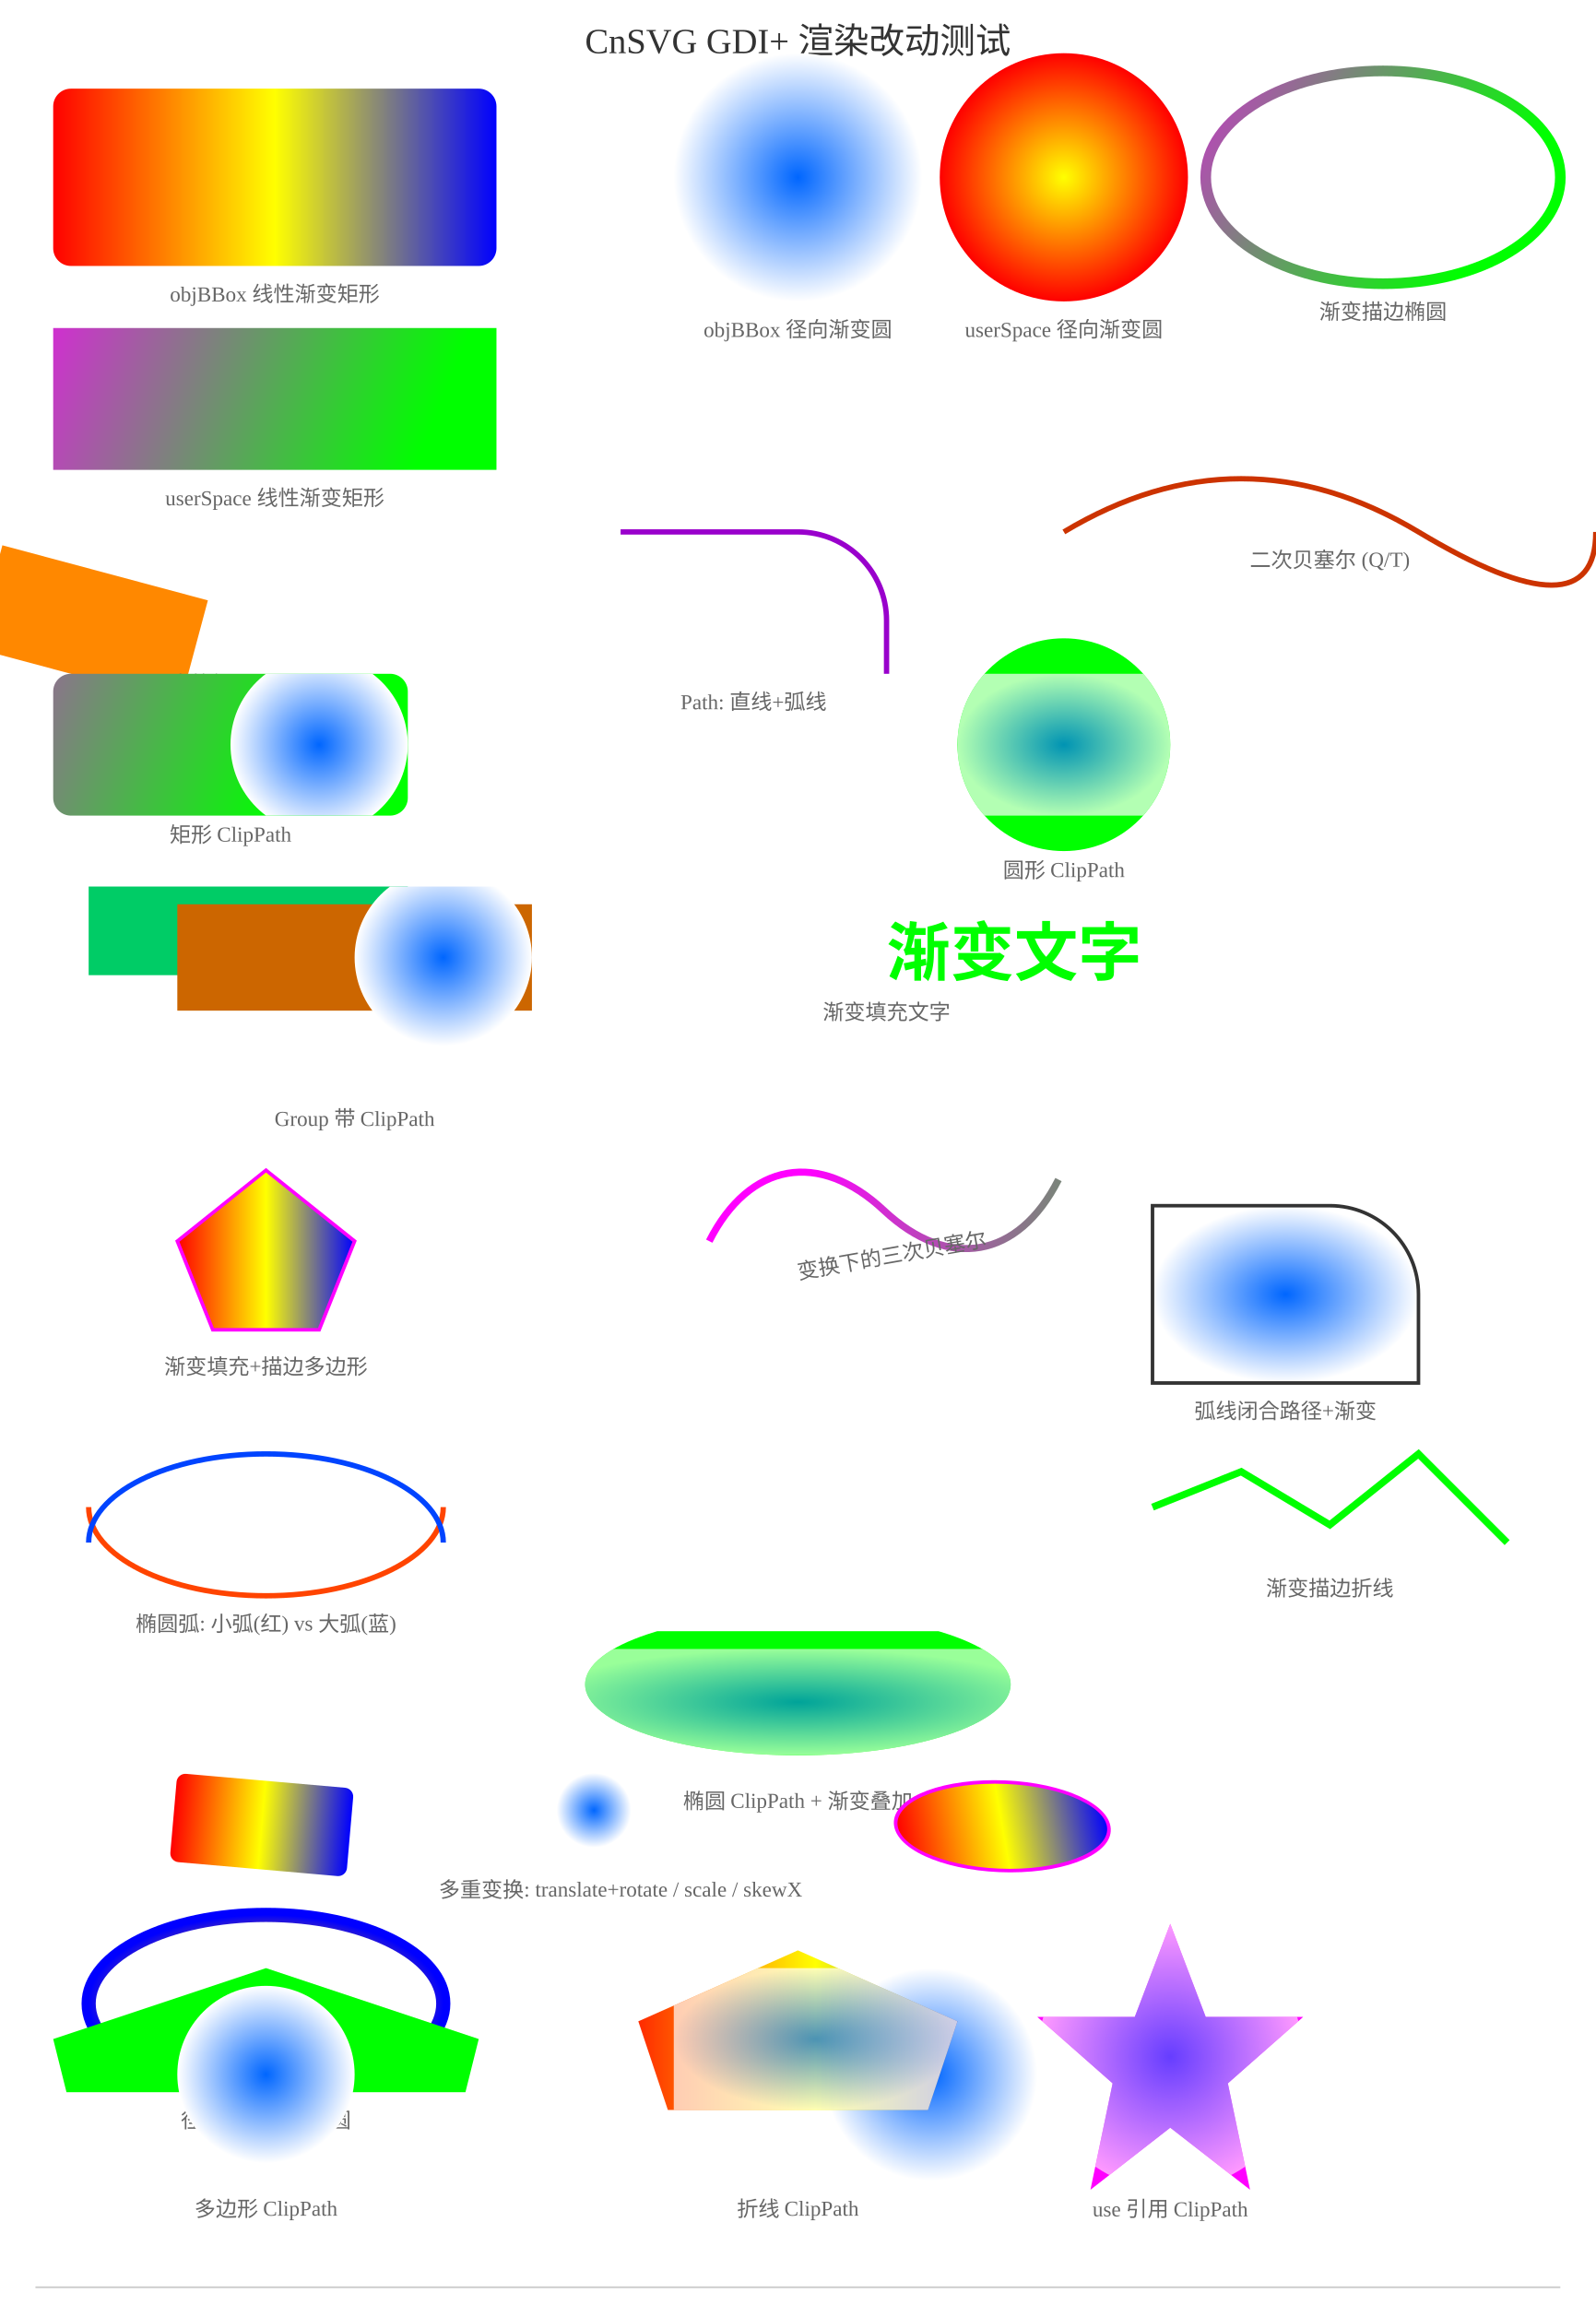
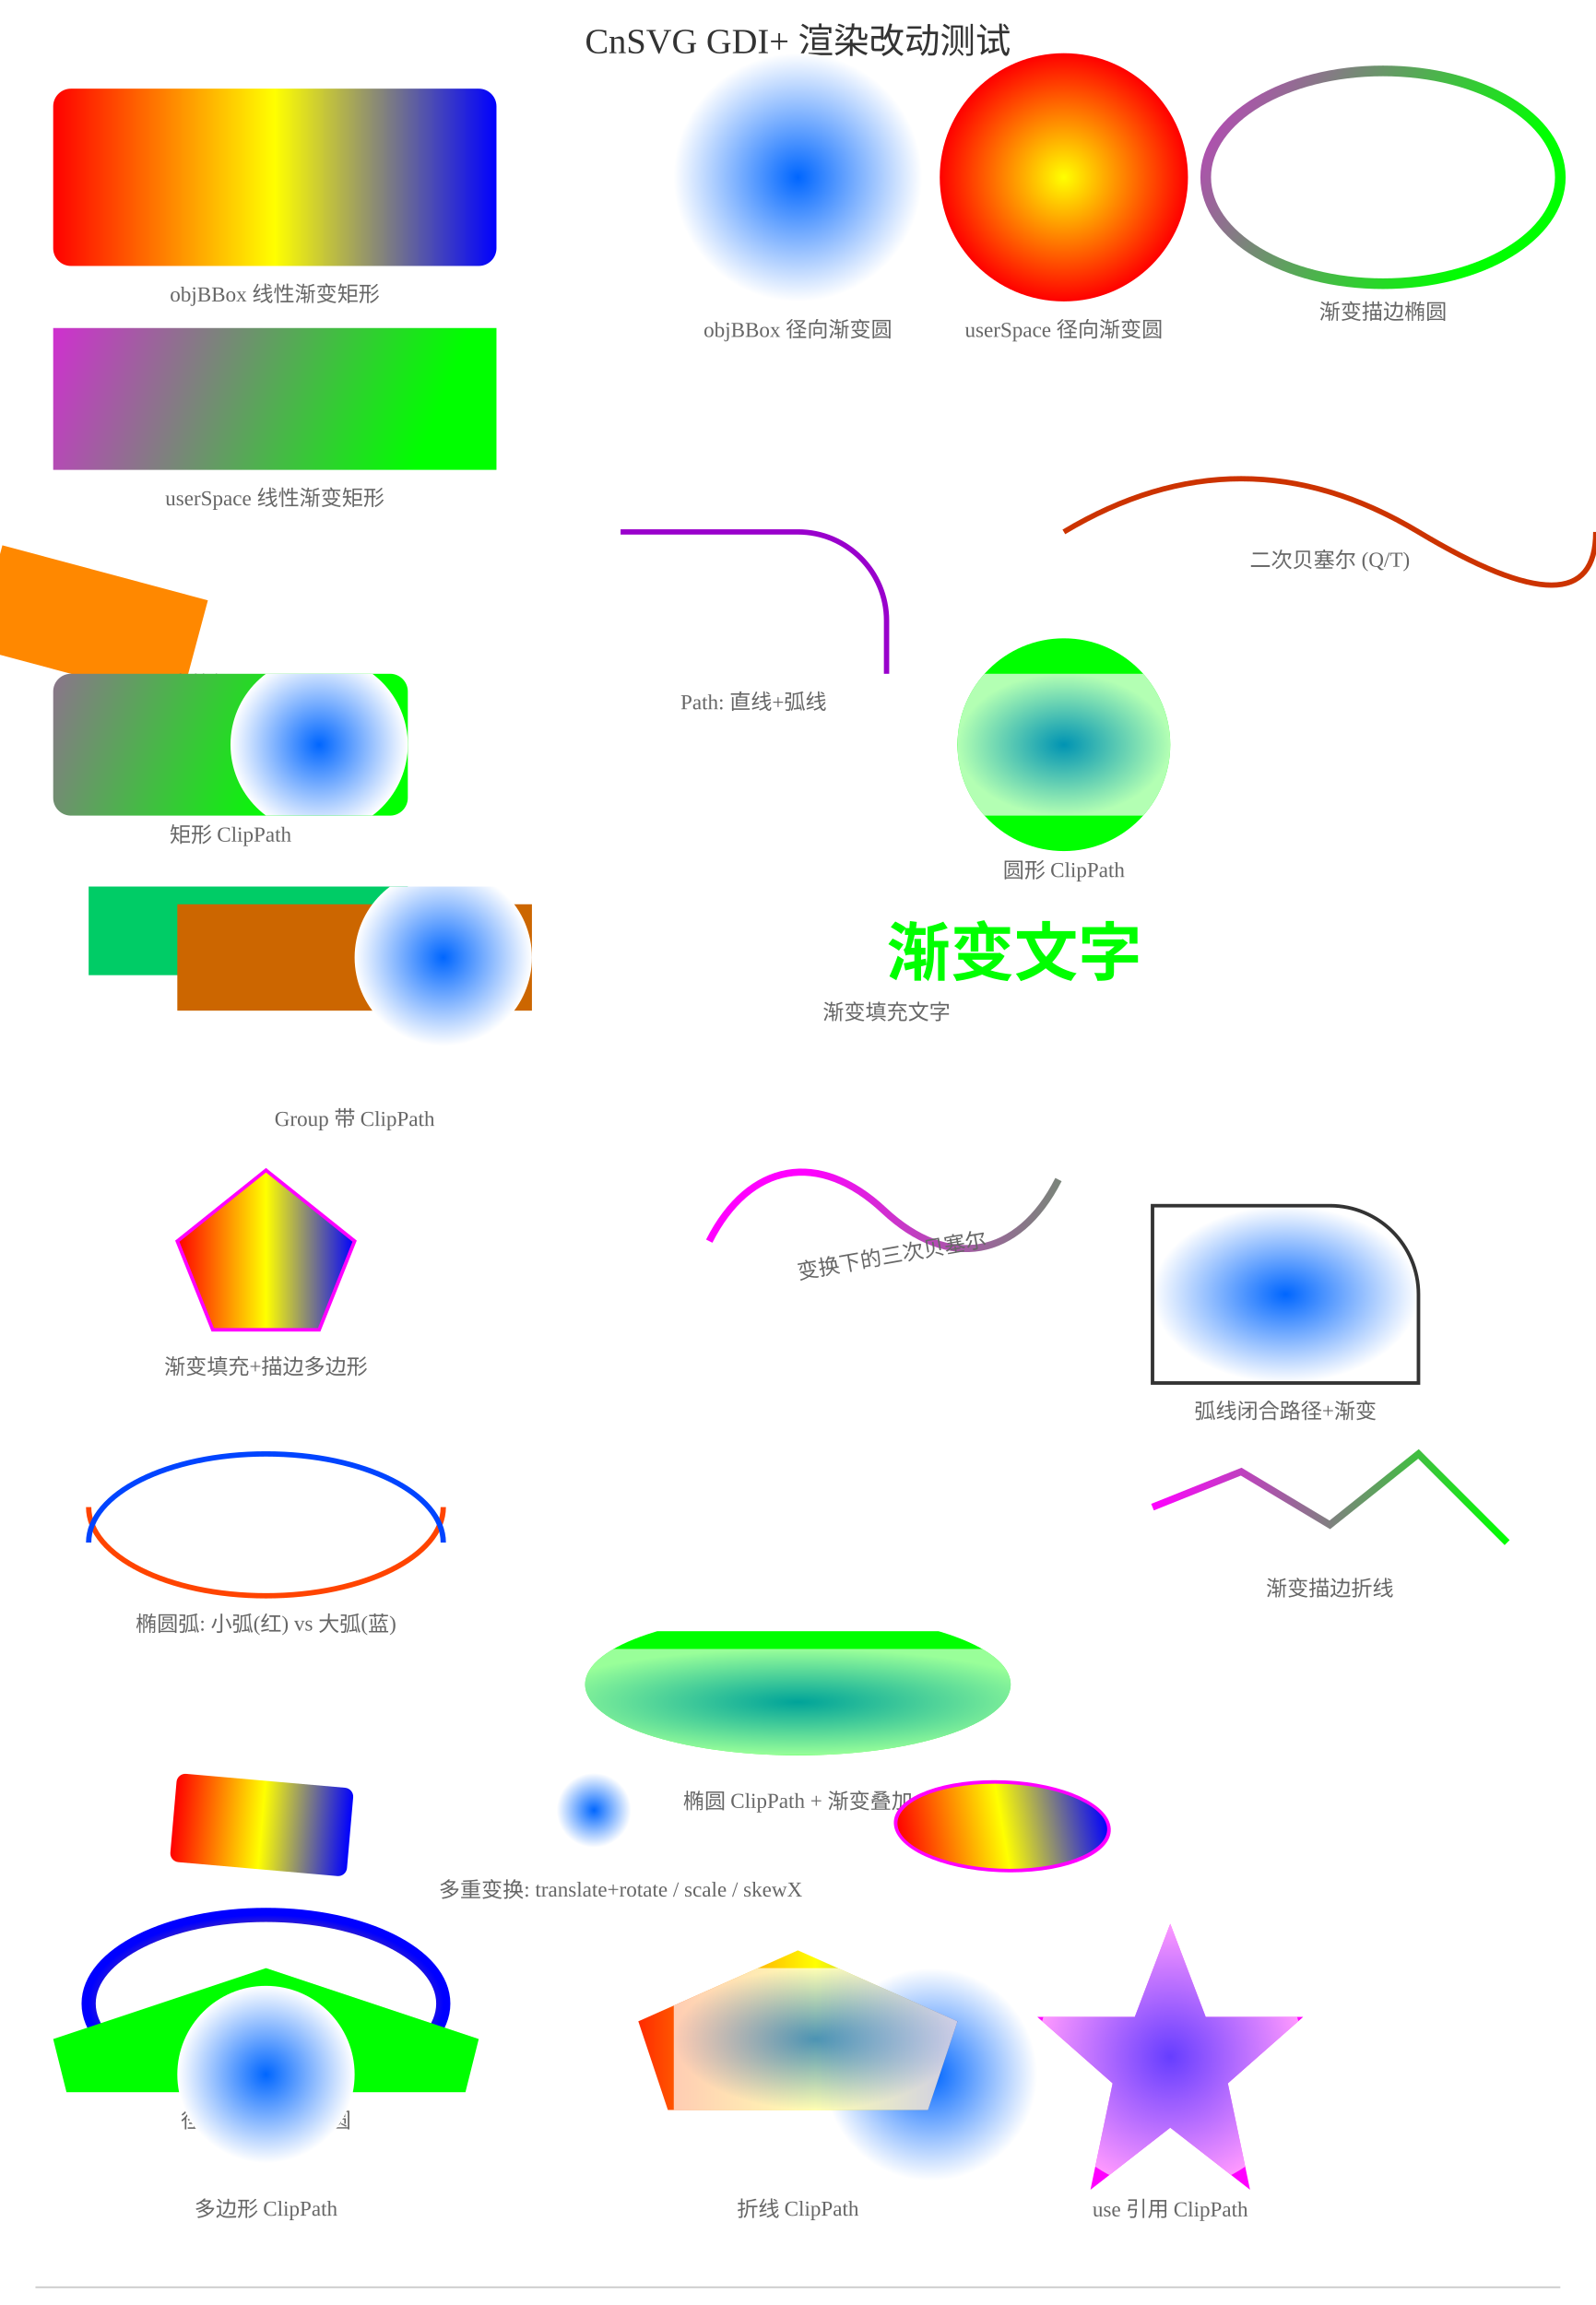
<svg xmlns="http://www.w3.org/2000/svg" width="900" height="1300" viewBox="0 0 900 1300">
  <defs>
    <linearGradient id="lg1" x1="0%" y1="0%" x2="100%" y2="0%">
      <stop offset="0%" stop-color="#FF0000" />
      <stop offset="50%" stop-color="#FFFF00" />
      <stop offset="100%" stop-color="#0000FF" />
    </linearGradient>
    <linearGradient id="lg2" gradientUnits="userSpaceOnUse" x1="30" y1="50" x2="280" y2="150">
      <stop offset="0%" stop-color="#FF00FF" />
      <stop offset="100%" stop-color="#00FF00" />
    </linearGradient>
    <radialGradient id="rg1" cx="50%" cy="50%" r="50%">
      <stop offset="0%" stop-color="#0066FF" />
      <stop offset="100%" stop-color="#FFFFFF" />
    </radialGradient>
    <radialGradient id="rg2" gradientUnits="userSpaceOnUse" cx="600" cy="100" r="70">
      <stop offset="0%" stop-color="#FFFF00" />
      <stop offset="100%" stop-color="#FF0000" />
    </radialGradient>
    <linearGradient id="lg3" gradientUnits="userSpaceOnUse" x1="620" y1="40" x2="820" y2="160">
+       <stop offset="0%" stop-color="#FF00FF" />
+       <stop offset="100%" stop-color="#00FF00" />
+     </linearGradient>
+     <linearGradient id="lgPolyline" gradientUnits="userSpaceOnUse" x1="650" y1="850" x2="850" y2="850">
      <stop offset="0%" stop-color="#FF00FF" />
      <stop offset="100%" stop-color="#00FF00" />
    </linearGradient>
    <clipPath id="clip1">
      <rect x="30" y="380" width="200" height="80" rx="10" />
    </clipPath>
    <clipPath id="clip2">
      <circle cx="600" cy="420" r="60" />
    </clipPath>
    <clipPath id="clip3">
      <ellipse cx="450" cy="950" rx="120" ry="40" />
    </clipPath>
    <clipPath id="clipGroup">
      <rect x="50" y="500" width="300" height="120" />
    </clipPath>
    <clipPath id="clipPolygon">
      <polygon points="30,1150 150,1110 270,1150 250,1230 50,1230" />
    </clipPath>
    <clipPath id="clipPolyline">
      <polyline points="360,1140 450,1100 540,1140 510,1230 390,1230" />
    </clipPath>
    <polygon id="star" points="0,-30 8,-9 30,-9 13,6 18,30 0,16 -18,30 -13,6 -30,-9 -8,-9" />
    <clipPath id="clipUse">
      <use href="#star" />
    </clipPath>
    <radialGradient id="rgStroke" cx="50%" cy="50%" r="50%">
      <stop offset="0%" stop-color="#FF0000" />
      <stop offset="50%" stop-color="#FF9900" />
      <stop offset="100%" stop-color="#0000FF" />
    </radialGradient>
  </defs>
  <text x="450" y="30" font-size="20" text-anchor="middle" fill="#333">CnSVG GDI+ 渲染改动测试</text>
  <rect x="30" y="50" width="250" height="100" rx="10" fill="url(#lg1)" />
  <text x="155" y="170" font-size="12" text-anchor="middle" fill="#666">objBBox 线性渐变矩形</text>
  <rect x="30" y="185" width="250" height="80" fill="url(#lg2)" />
  <text x="155" y="285" font-size="12" text-anchor="middle" fill="#666">userSpace 线性渐变矩形</text>
  <circle cx="450" cy="100" r="70" fill="url(#rg1)" />
  <text x="450" y="190" font-size="12" text-anchor="middle" fill="#666">objBBox 径向渐变圆</text>
  <circle cx="600" cy="100" r="70" fill="url(#rg2)" />
  <text x="600" y="190" font-size="12" text-anchor="middle" fill="#666">userSpace 径向渐变圆</text>
  <ellipse cx="780" cy="100" rx="100" ry="60" fill="none" stroke="url(#lg3)" stroke-width="6" />
  <text x="780" y="180" font-size="12" text-anchor="middle" fill="#666">渐变描边椭圆</text>
  <rect x="30" y="300" width="120" height="60" fill="#FF8800" transform="translate(50,10) rotate(15)" />
  <text x="120" y="390" font-size="12" text-anchor="middle" fill="#666">变换矩形</text>
  <path d="M 350 300 L 450 300 A 50 50 0 0 1 500 350 L 500 380" fill="none" stroke="#9900CC" stroke-width="3" />
  <text x="425" y="400" font-size="12" text-anchor="middle" fill="#666">Path: 直线+弧线</text>
  <path d="M 600 300 Q 700 240 800 300 T 900 300" fill="none" stroke="#CC3300" stroke-width="3" />
  <text x="750" y="320" font-size="12" text-anchor="middle" fill="#666">二次贝塞尔 (Q/T)</text>
  <g clip-path="url(#clip1)">
    <rect x="10" y="370" width="300" height="120" fill="url(#lg2)" />
    <circle cx="180" cy="420" r="50" fill="url(#rg1)" />
  </g>
  <text x="130" y="475" font-size="12" text-anchor="middle" fill="#666">矩形 ClipPath</text>
  <g clip-path="url(#clip2)">
    <rect x="520" y="360" width="160" height="120" fill="url(#lg2)" />
    <rect x="540" y="380" width="120" height="80" fill="url(#rg1)" opacity="0.7" />
  </g>
  <text x="600" y="495" font-size="12" text-anchor="middle" fill="#666">圆形 ClipPath</text>
  <g clip-path="url(#clipGroup)">
    <rect x="30" y="490" width="200" height="60" fill="#00CC66" />
    <rect x="100" y="510" width="200" height="60" fill="#CC6600" />
    <circle cx="250" cy="540" r="50" fill="url(#rg1)" />
  </g>
  <text x="200" y="635" font-size="12" text-anchor="middle" fill="#666">Group 带 ClipPath</text>
  <text x="500" y="550" font-size="36" font-weight="bold" fill="url(#lg2)">渐变文字</text>
  <text x="500" y="575" font-size="12" text-anchor="middle" fill="#666">渐变填充文字</text>
  <polygon points="100,700 150,660 200,700 180,750 120,750" fill="url(#lg1)" stroke="url(#lg3)" stroke-width="2" />
  <text x="150" y="775" font-size="12" text-anchor="middle" fill="#666">渐变填充+描边多边形</text>
  <g transform="translate(400,700) rotate(-10)">
    <path d="M 0 0 C 30 -40 70 -40 100 0 C 130 40 170 40 200 0" fill="none" stroke="url(#lg2)" stroke-width="4" />
    <text x="100" y="30" font-size="12" text-anchor="middle" fill="#666">变换下的三次贝塞尔</text>
  </g>
  <path d="M 650 680 L 750 680 A 50 50 0 0 1 800 730 L 800 780 L 650 780 Z" fill="url(#rg1)" stroke="#333" stroke-width="2" />
  <text x="725" y="800" font-size="12" text-anchor="middle" fill="#666">弧线闭合路径+渐变</text>
  <path d="M 50 850 A 80 40 0 0 0 250 850" fill="none" stroke="#FF4400" stroke-width="3" />
  <path d="M 50 870 A 80 40 0 0 1 250 870" fill="none" stroke="#0044FF" stroke-width="3" />
  <text x="150" y="920" font-size="12" text-anchor="middle" fill="#666">椭圆弧: 小弧(红) vs 大弧(蓝)</text>
  <circle cx="450" cy="880" r="40" fill="url(#rg1)" transform="scale(1.5) translate(-100,-100)" />
  <text x="450" y="960" font-size="12" text-anchor="middle" fill="#666">缩放+平移渐变圆</text>
  <g clip-path="url(#clip3)">
    <rect x="280" y="920" width="340" height="80" fill="url(#lg2)" />
    <rect x="300" y="930" width="300" height="60" fill="url(#rg1)" opacity="0.6" />
  </g>
  <text x="450" y="1020" font-size="12" text-anchor="middle" fill="#666">椭圆 ClipPath + 渐变叠加</text>
-   <polyline points="650,850 700,830 750,860 800,820 850,870" fill="none" stroke="url(#lg3)" stroke-width="4" />
+   <polyline points="650,850 700,830 750,860 800,820 850,870" fill="none" stroke="url(#lgPolyline)" stroke-width="4" />
  <text x="750" y="900" font-size="12" text-anchor="middle" fill="#666">渐变描边折线</text>
  <g transform="translate(100,1000)">
    <g transform="rotate(5)">
      <rect x="0" y="0" width="100" height="50" fill="url(#lg1)" rx="5" />
    </g>
  </g>
  <g transform="translate(300,1000) scale(0.7)">
    <circle cx="50" cy="30" r="30" fill="url(#rg1)" />
  </g>
  <g transform="translate(500,1000) skewX(10)">
    <ellipse cx="60" cy="30" rx="60" ry="25" fill="url(#lg1)" stroke="url(#lg3)" stroke-width="2" />
  </g>
  <text x="350" y="1070" font-size="12" text-anchor="middle" fill="#666">多重变换: translate+rotate / scale / skewX</text>
  <ellipse cx="150" cy="1130" rx="100" ry="50" fill="none" stroke="url(#rgStroke)" stroke-width="8" />
  <text x="150" y="1200" font-size="12" text-anchor="middle" fill="#666">径向渐变描边椭圆</text>
  <g clip-path="url(#clipPolygon)">
    <rect x="10" y="1100" width="300" height="80" fill="url(#lg2)" />
    <circle cx="150" cy="1170" r="50" fill="url(#rg1)" />
  </g>
  <text x="150" y="1250" font-size="12" text-anchor="middle" fill="#666">多边形 ClipPath</text>
  <g clip-path="url(#clipPolyline)">
    <rect x="340" y="1090" width="240" height="100" fill="url(#lg1)" />
    <rect x="380" y="1110" width="160" height="80" fill="url(#rg1)" opacity="0.7" />
  </g>
  <text x="450" y="1250" font-size="12" text-anchor="middle" fill="#666">折线 ClipPath</text>
  <g clip-path="url(#clipUse)" transform="translate(660,1160) scale(2.5)">
    <rect x="-40" y="-40" width="80" height="80" fill="url(#lg2)" />
    <circle cx="0" cy="0" r="30" fill="url(#rg1)" opacity="0.6" />
  </g>
  <text x="660" y="1250" font-size="12" text-anchor="middle" fill="#666">use 引用 ClipPath</text>
  <line x1="20" y1="1290" x2="880" y2="1290" stroke="#CCCCCC" stroke-width="1" />
</svg>
